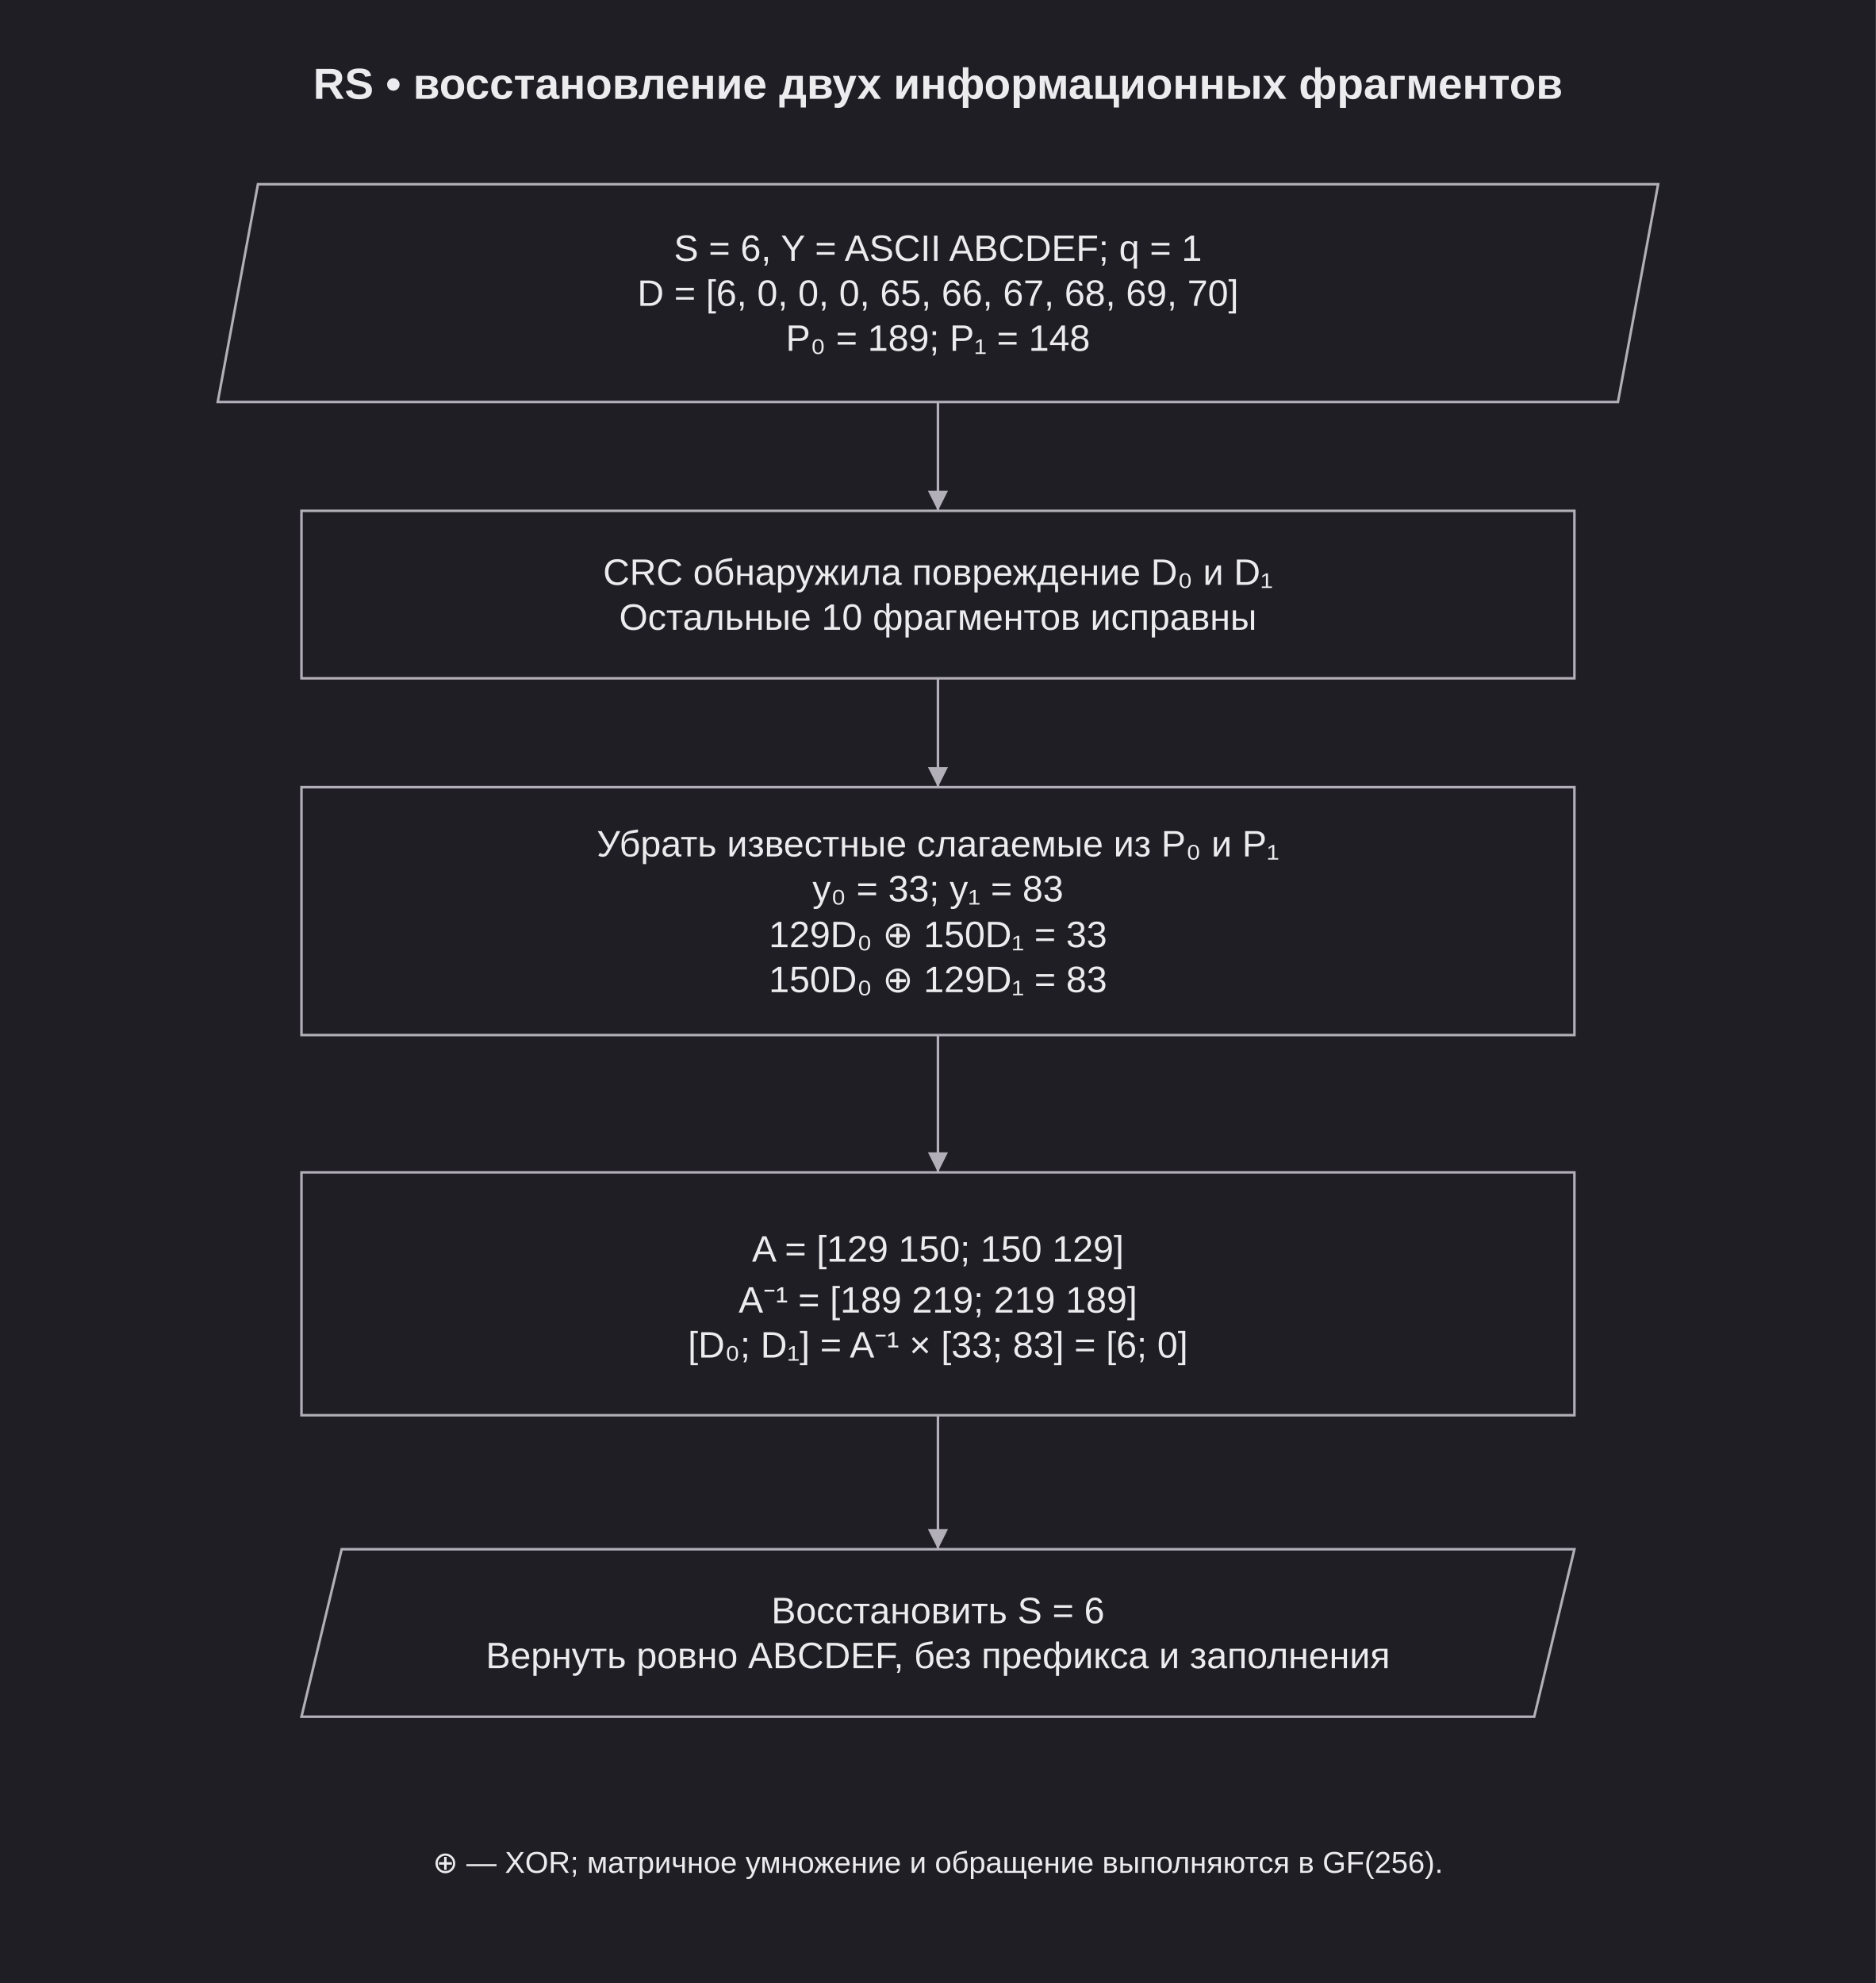
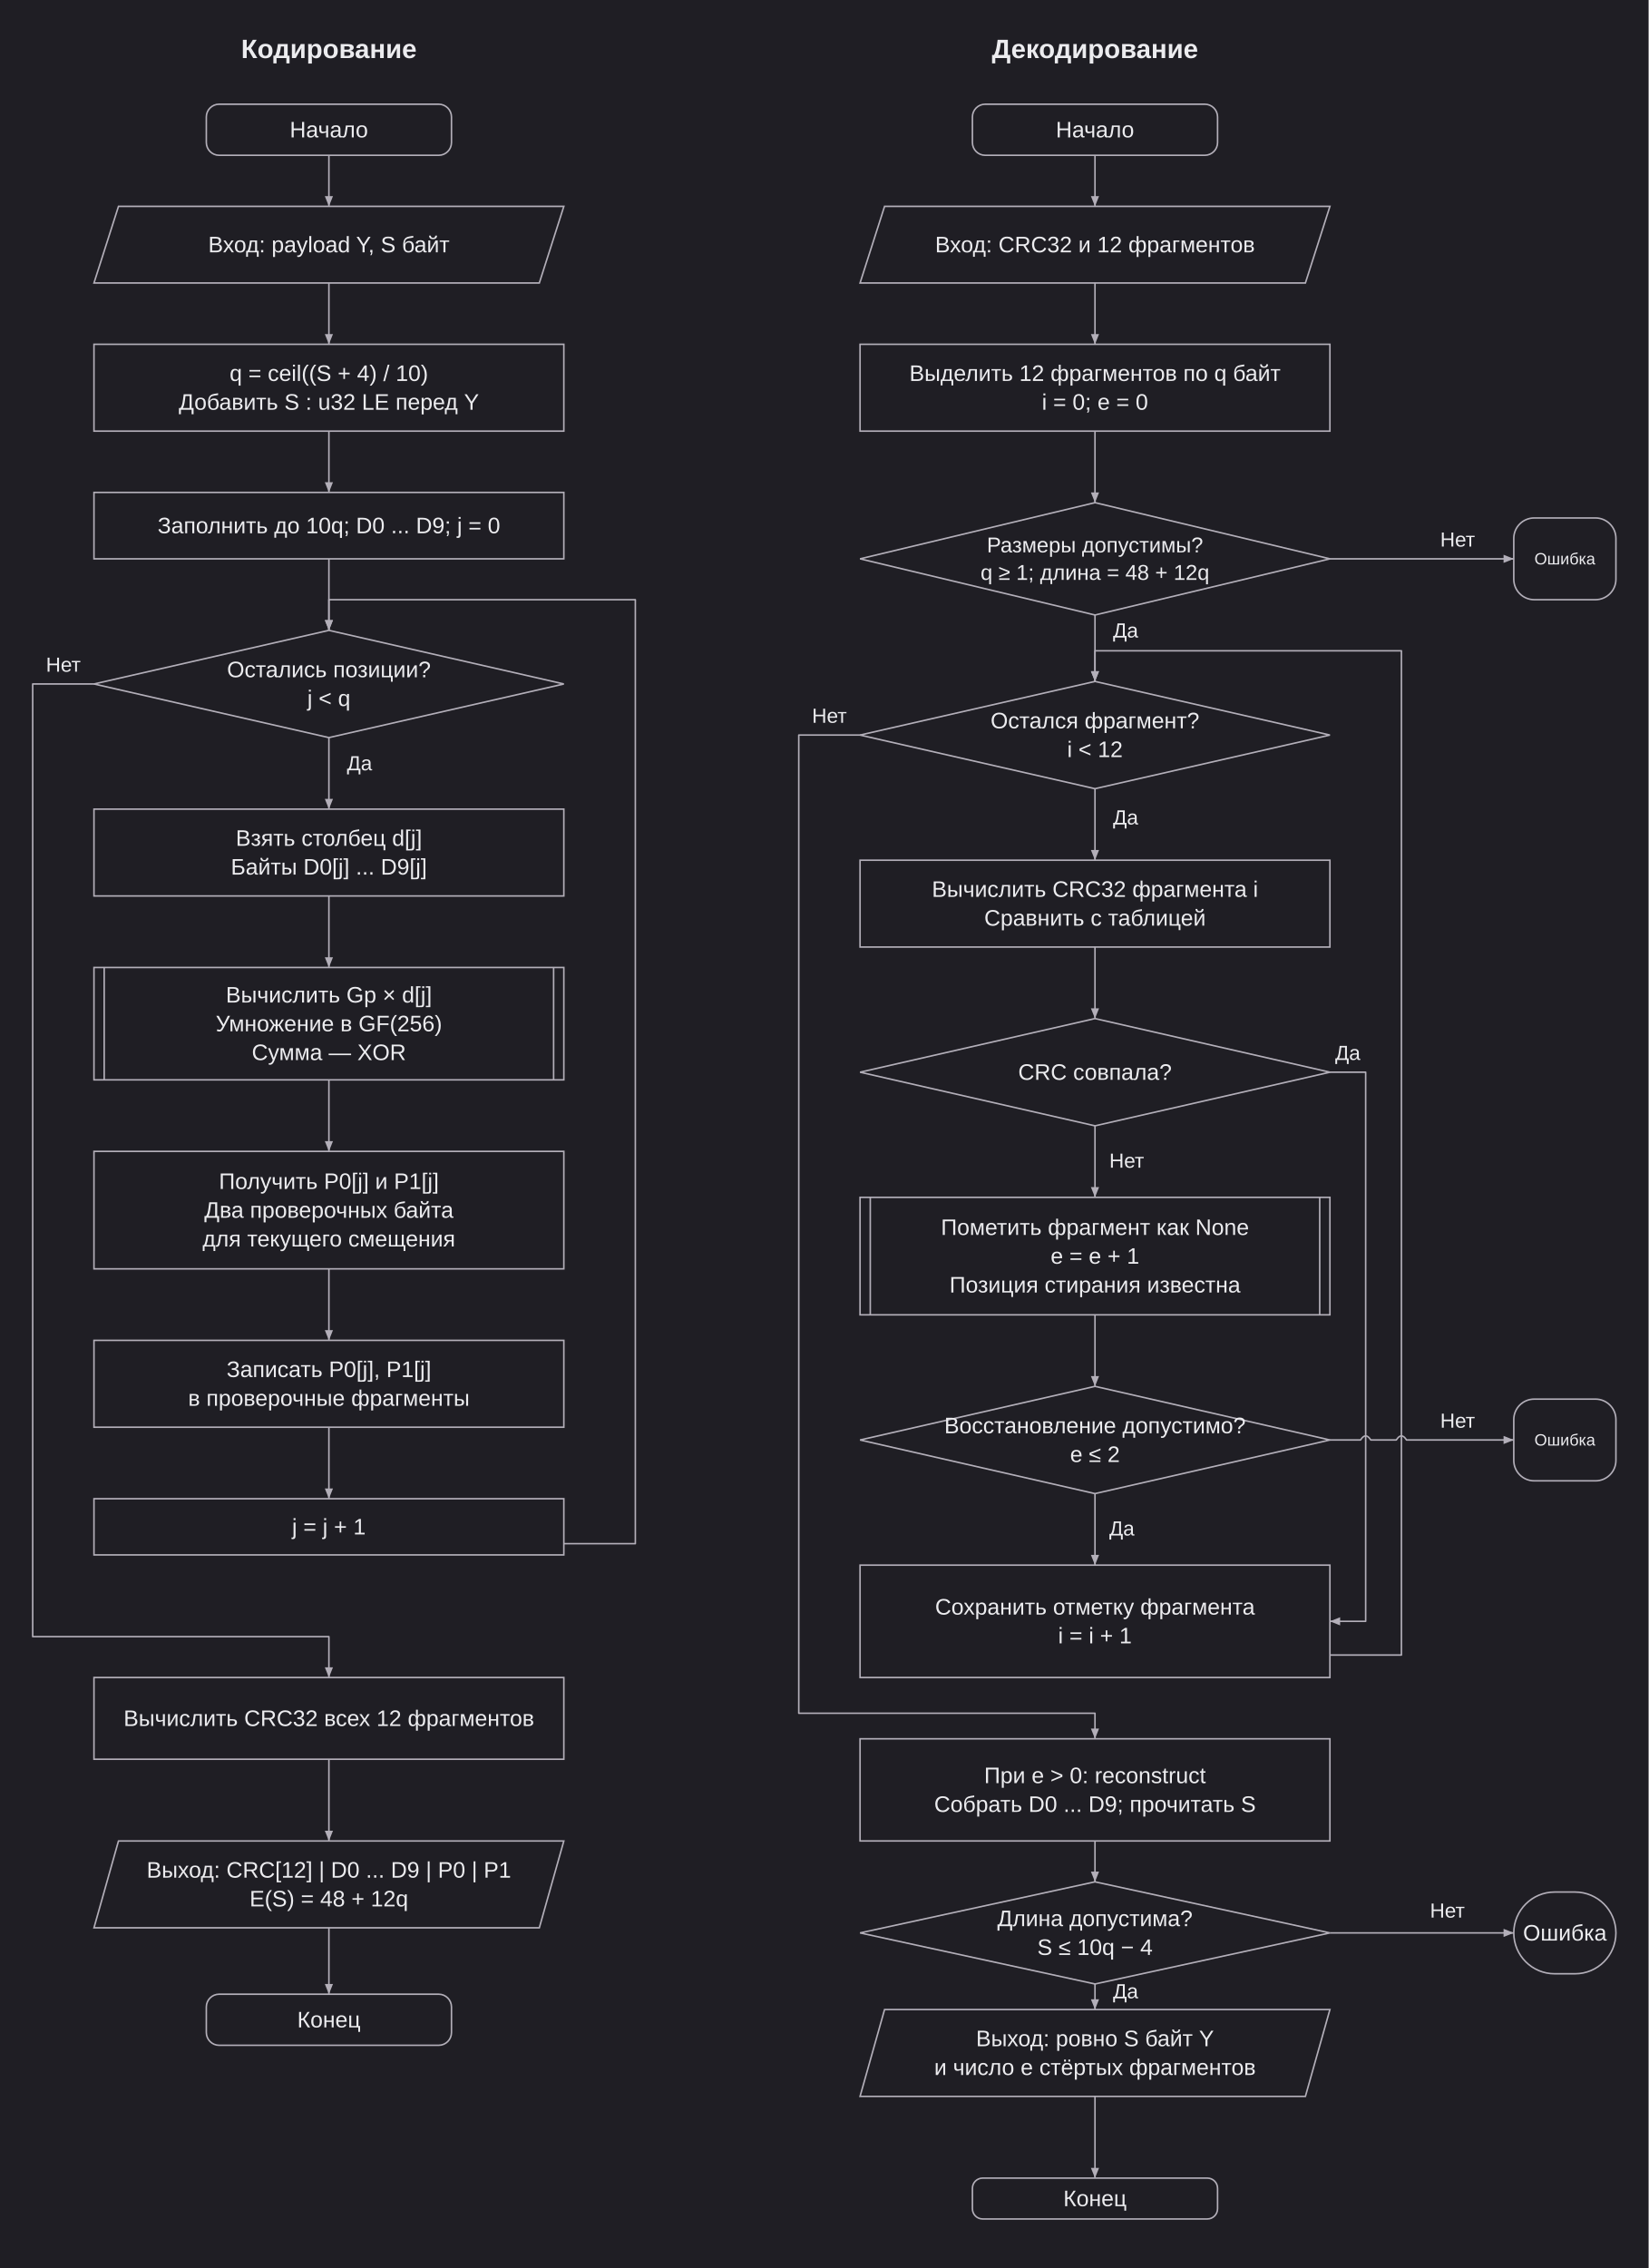
- <svg xmlns="http://www.w3.org/2000/svg" width="1120" height="1184" viewBox="0 0 1120 1184" role="img">
+ <svg xmlns="http://www.w3.org/2000/svg" width="1614" height="2220" viewBox="-12 -2 1614 2220" role="img">
  <defs>
-     <marker id="arrow" viewBox="0 0 10 10" refX="10" refY="5" markerWidth="8" markerHeight="8" orient="auto-start-reverse">
-       <path d="M 0 0 L 10 5 L 0 10 Z" fill="#b3afb9" />
+     <marker id="arrow" viewBox="0 0 10 10" refX="10" refY="5" markerWidth="10" markerHeight="10" markerUnits="userSpaceOnUse" orient="auto">
+       <path d="M 0 1 L 10 5 L 0 9 Z" fill="#b3afb9" />
    </marker>
  </defs>
-   <rect width="100%" height="100%" fill="#1f1e24" />
-   <path d="M560 240 L560 305" fill="none" stroke="#b3afb9" stroke-width="1.5" marker-end="url(#arrow)" />
-   <path d="M560 405 L560 470" fill="none" stroke="#b3afb9" stroke-width="1.5" marker-end="url(#arrow)" />
-   <path d="M560 618 L560 700" fill="none" stroke="#b3afb9" stroke-width="1.5" marker-end="url(#arrow)" />
-   <path d="M560 845 L560 925" fill="none" stroke="#b3afb9" stroke-width="1.5" marker-end="url(#arrow)" />
-   <text x="560" y="50" text-anchor="middle" dominant-baseline="central" font-family="Arial, sans-serif" font-size="26" fill="#ececef" font-weight="700">RS • восстановление двух информационных фрагментов</text>
-   <path d="M 154 110 H 990 L 966 240 H 130 Z" fill="#1f1e24" stroke="#b3afb9" stroke-width="1.5" />
-   <text x="560" y="148.16" text-anchor="middle" dominant-baseline="central" font-family="Arial, sans-serif" font-size="22" fill="#ececef">S = 6, Y = ASCII ABCDEF; q = 1</text>
-   <text x="560" y="175" text-anchor="middle" dominant-baseline="central" font-family="Arial, sans-serif" font-size="22" fill="#ececef">D = [6, 0, 0, 0, 65, 66, 67, 68, 69, 70]</text>
-   <text x="560" y="201.84" text-anchor="middle" dominant-baseline="central" font-family="Arial, sans-serif" font-size="22" fill="#ececef">P₀ = 189; P₁ = 148</text>
-   <rect x="180" y="305" width="760" height="100" fill="#1f1e24" stroke="#b3afb9" stroke-width="1.5" />
-   <text x="560" y="341.58" text-anchor="middle" dominant-baseline="central" font-family="Arial, sans-serif" font-size="22" fill="#ececef">CRC обнаружила повреждение D₀ и D₁</text>
-   <text x="560" y="368.42" text-anchor="middle" dominant-baseline="central" font-family="Arial, sans-serif" font-size="22" fill="#ececef">Остальные 10 фрагментов исправны</text>
-   <rect x="180" y="470" width="760" height="148" fill="#1f1e24" stroke="#b3afb9" stroke-width="1.5" />
-   <text x="560" y="503.74" text-anchor="middle" dominant-baseline="central" font-family="Arial, sans-serif" font-size="22" fill="#ececef">Убрать известные слагаемые из P₀ и P₁</text>
-   <text x="560" y="530.58" text-anchor="middle" dominant-baseline="central" font-family="Arial, sans-serif" font-size="22" fill="#ececef">y₀ = 33; y₁ = 83</text>
-   <text x="560" y="557.42" text-anchor="middle" dominant-baseline="central" font-family="Arial, sans-serif" font-size="22" fill="#ececef">129D₀ ⊕ 150D₁ = 33</text>
-   <text x="560" y="584.26" text-anchor="middle" dominant-baseline="central" font-family="Arial, sans-serif" font-size="22" fill="#ececef">150D₀ ⊕ 129D₁ = 83</text>
-   <rect x="180" y="700" width="760" height="145" fill="#1f1e24" stroke="#b3afb9" stroke-width="1.5" />
-   <text x="560" y="745.66" text-anchor="middle" dominant-baseline="central" font-family="Arial, sans-serif" font-size="22" fill="#ececef">A = [129 150; 150 129]</text>
-   <text x="560" y="772.5" text-anchor="middle" dominant-baseline="central" font-family="Arial, sans-serif" font-size="22" fill="#ececef">A⁻¹ = [189 219; 219 189]</text>
-   <text x="560" y="799.34" text-anchor="middle" dominant-baseline="central" font-family="Arial, sans-serif" font-size="22" fill="#ececef">[D₀; D₁] = A⁻¹ × [33; 83] = [6; 0]</text>
-   <path d="M 204 925 H 940 L 916 1025 H 180 Z" fill="#1f1e24" stroke="#b3afb9" stroke-width="1.5" />
-   <text x="560" y="961.58" text-anchor="middle" dominant-baseline="central" font-family="Arial, sans-serif" font-size="22" fill="#ececef">Восстановить S = 6</text>
-   <text x="560" y="988.42" text-anchor="middle" dominant-baseline="central" font-family="Arial, sans-serif" font-size="22" fill="#ececef">Вернуть ровно ABCDEF, без префикса и заполнения</text>
-   <text x="560" y="1112" text-anchor="middle" dominant-baseline="central" font-family="Arial, sans-serif" font-size="18" fill="#ececef">⊕ — XOR; матричное умножение и обращение выполняются в GF(256).</text>
+   <rect id="background" x="-12" y="-2" width="1614" height="2220" fill="#1f1e24" />
+   <g id="drawing">
+     <path d="M 310 150 L 310 200" fill="none" stroke="#b3afb9" stroke-width="1.5" stroke-linecap="round" stroke-linejoin="round" marker-end="url(#arrow)" data-edge-id="e0" data-source="n3" data-target="n4" />
+     <path d="M 310 275 L 310 335" fill="none" stroke="#b3afb9" stroke-width="1.5" stroke-linecap="round" stroke-linejoin="round" marker-end="url(#arrow)" data-edge-id="e1" data-source="n4" data-target="n5" />
+     <path d="M 310 420 L 310 480" fill="none" stroke="#b3afb9" stroke-width="1.5" stroke-linecap="round" stroke-linejoin="round" marker-end="url(#arrow)" data-edge-id="e2" data-source="n5" data-target="n6" />
+     <path d="M 310 545 L 310 615" fill="none" stroke="#b3afb9" stroke-width="1.5" stroke-linecap="round" stroke-linejoin="round" marker-end="url(#arrow)" data-edge-id="e3" data-source="n6" data-target="n7" />
+     <path d="M 310 720 L 310 790" fill="none" stroke="#b3afb9" stroke-width="1.5" stroke-linecap="round" stroke-linejoin="round" marker-end="url(#arrow)" data-edge-id="e4" data-source="n7" data-target="n8" />
+     <path d="M 310 875 L 310 945" fill="none" stroke="#b3afb9" stroke-width="1.5" stroke-linecap="round" stroke-linejoin="round" marker-end="url(#arrow)" data-edge-id="e5" data-source="n8" data-target="n9" />
+     <path d="M 310 1055 L 310 1125" fill="none" stroke="#b3afb9" stroke-width="1.5" stroke-linecap="round" stroke-linejoin="round" marker-end="url(#arrow)" data-edge-id="e6" data-source="n9" data-target="n10" />
+     <path d="M 310 1240 L 310 1310" fill="none" stroke="#b3afb9" stroke-width="1.5" stroke-linecap="round" stroke-linejoin="round" marker-end="url(#arrow)" data-edge-id="e7" data-source="n10" data-target="n11" />
+     <path d="M 310 1395 L 310 1465" fill="none" stroke="#b3afb9" stroke-width="1.5" stroke-linecap="round" stroke-linejoin="round" marker-end="url(#arrow)" data-edge-id="e8" data-source="n11" data-target="n12" />
+     <path d="M 540 1509 L 610 1509 L 610 585 L 310 585 L 310 615" fill="none" stroke="#b3afb9" stroke-width="1.5" stroke-linecap="round" stroke-linejoin="round" marker-end="url(#arrow)" data-edge-id="e9" data-source="n12" data-target="n7" />
+     <path d="M 80 667.5 L 20 667.5 L 20 1600 L 310 1600 L 310 1640" fill="none" stroke="#b3afb9" stroke-width="1.5" stroke-linecap="round" stroke-linejoin="round" marker-end="url(#arrow)" data-edge-id="e10" data-source="n7" data-target="n13" />
+     <path d="M 310 1885 L 310 1950" fill="none" stroke="#b3afb9" stroke-width="1.5" stroke-linecap="round" stroke-linejoin="round" marker-end="url(#arrow)" data-edge-id="e11" data-source="n13" data-target="n14" />
+     <path d="M 1060 150 L 1060 200" fill="none" stroke="#b3afb9" stroke-width="1.5" stroke-linecap="round" stroke-linejoin="round" marker-end="url(#arrow)" data-edge-id="e12" data-source="n15" data-target="n16" />
+     <path d="M 1060 275 L 1060 335" fill="none" stroke="#b3afb9" stroke-width="1.5" stroke-linecap="round" stroke-linejoin="round" marker-end="url(#arrow)" data-edge-id="e13" data-source="n16" data-target="n17" />
+     <path d="M 1060 420 L 1060 490" fill="none" stroke="#b3afb9" stroke-width="1.5" stroke-linecap="round" stroke-linejoin="round" marker-end="url(#arrow)" data-edge-id="e14" data-source="n17" data-target="n18" />
+     <path d="M 1060 600 L 1060 665" fill="none" stroke="#b3afb9" stroke-width="1.5" stroke-linecap="round" stroke-linejoin="round" marker-end="url(#arrow)" data-edge-id="e15" data-source="n18" data-target="n19" />
+     <path d="M 1060 770 L 1060 840" fill="none" stroke="#b3afb9" stroke-width="1.5" stroke-linecap="round" stroke-linejoin="round" marker-end="url(#arrow)" data-edge-id="e16" data-source="n19" data-target="n20" />
+     <path d="M 1060 925 L 1060 995" fill="none" stroke="#b3afb9" stroke-width="1.5" stroke-linecap="round" stroke-linejoin="round" marker-end="url(#arrow)" data-edge-id="e17" data-source="n20" data-target="n21" />
+     <path d="M 1060 1100 L 1060 1170" fill="none" stroke="#b3afb9" stroke-width="1.5" stroke-linecap="round" stroke-linejoin="round" marker-end="url(#arrow)" data-edge-id="e18" data-source="n21" data-target="n22" />
+     <path d="M 1060 1285 L 1060 1355" fill="none" stroke="#b3afb9" stroke-width="1.5" stroke-linecap="round" stroke-linejoin="round" marker-end="url(#arrow)" data-edge-id="e19" data-source="n22" data-target="n23" />
+     <path d="M 1060 1460 L 1060 1530" fill="none" stroke="#b3afb9" stroke-width="1.5" stroke-linecap="round" stroke-linejoin="round" marker-end="url(#arrow)" data-edge-id="e20" data-source="n23" data-target="n24" />
+     <path d="M 1290 1047.5 L 1325 1047.5 L 1325 1585 L 1290 1585" fill="none" stroke="#b3afb9" stroke-width="1.5" stroke-linecap="round" stroke-linejoin="round" marker-end="url(#arrow)" data-edge-id="e21" data-source="n21" data-target="n24" />
+     <path d="M 1290 1618 L 1360 1618 L 1360 635 L 1060 635 L 1060 665" fill="none" stroke="#b3afb9" stroke-width="1.5" stroke-linecap="round" stroke-linejoin="round" marker-end="url(#arrow)" data-edge-id="e22" data-source="n24" data-target="n19" />
+     <path d="M 830 717.5 L 770 717.5 L 770 1675 L 1060 1675 L 1060 1700" fill="none" stroke="#b3afb9" stroke-width="1.5" stroke-linecap="round" stroke-linejoin="round" marker-end="url(#arrow)" data-edge-id="e23" data-source="n19" data-target="n25" />
+     <path d="M 1060 2050 L 1060 2130" fill="none" stroke="#b3afb9" stroke-width="1.5" stroke-linecap="round" stroke-linejoin="round" marker-end="url(#arrow)" data-edge-id="e24" data-source="n25" data-target="n26" />
+     <path d="M 1290 545 L 1470 545" fill="none" stroke="#b3afb9" stroke-width="1.5" stroke-linecap="round" stroke-linejoin="round" marker-end="url(#arrow)" data-edge-id="e25" data-source="n18" data-target="n27" />
+     <path d="M 1290 1407.5 L 1320 1407.5 Q 1325 1399.5 1330 1407.5 L 1355 1407.5 Q 1360 1399.5 1365 1407.5 L 1470 1407.5" fill="none" stroke="#b3afb9" stroke-width="1.5" stroke-linecap="round" stroke-linejoin="round" marker-end="url(#arrow)" data-edge-id="e26" data-source="n23" data-target="n28" />
+     <g data-vertex-id="n1">
+       <text x="310" y="54.84" text-anchor="middle" font-family="Arial" font-size="26px" fill="#ececef" font-weight="bold">Кодирование</text>
+     </g>
+     <g data-vertex-id="n2">
+       <text x="1060" y="54.84" text-anchor="middle" font-family="Arial" font-size="26px" fill="#ececef" font-weight="bold">Декодирование</text>
+     </g>
+     <g data-vertex-id="n3">
+       <rect x="190" y="100" width="240" height="50" rx="12.5" ry="12.5" fill="#1f1e24" stroke="#b3afb9" stroke-width="1.5" />
+       <text x="310" y="132.48" text-anchor="middle" font-family="Arial" font-size="22px" fill="#ececef">Начало</text>
+     </g>
+     <g data-vertex-id="n4">
+       <polygon points="104,200 540,200 516,275 80,275" fill="#1f1e24" stroke="#b3afb9" stroke-width="1.5" />
+       <text x="310" y="244.98" text-anchor="middle" font-family="Arial" font-size="22px" fill="#ececef">Вход: payload Y, S байт</text>
+     </g>
+     <g data-vertex-id="n5">
+       <rect x="80" y="335" width="460" height="85" rx="0" ry="0" fill="#1f1e24" stroke="#b3afb9" stroke-width="1.5" />
+       <text x="310" y="370.9" text-anchor="middle" font-family="Arial" font-size="22px" fill="#ececef">q = ceil((S + 4) / 10)</text>
+       <text x="310" y="399.06" text-anchor="middle" font-family="Arial" font-size="22px" fill="#ececef">Добавить S : u32 LE перед Y</text>
+     </g>
+     <g data-vertex-id="n6">
+       <rect x="80" y="480" width="460" height="65" rx="0" ry="0" fill="#1f1e24" stroke="#b3afb9" stroke-width="1.5" />
+       <text x="310" y="519.98" text-anchor="middle" font-family="Arial" font-size="22px" fill="#ececef">Заполнить до 10q; D0 ... D9; j = 0</text>
+     </g>
+     <g data-vertex-id="n7">
+       <polygon points="310,615 540,667.5 310,720 80,667.5" fill="#1f1e24" stroke="#b3afb9" stroke-width="1.5" />
+       <text x="310" y="660.9" text-anchor="middle" font-family="Arial" font-size="22px" fill="#ececef">Остались позиции?</text>
+       <text x="310" y="689.06" text-anchor="middle" font-family="Arial" font-size="22px" fill="#ececef">j &lt; q</text>
+     </g>
+     <g data-vertex-id="n8">
+       <rect x="80" y="790" width="460" height="85" rx="0" ry="0" fill="#1f1e24" stroke="#b3afb9" stroke-width="1.5" />
+       <text x="310" y="825.9" text-anchor="middle" font-family="Arial" font-size="22px" fill="#ececef">Взять столбец d[j]</text>
+       <text x="310" y="854.06" text-anchor="middle" font-family="Arial" font-size="22px" fill="#ececef">Байты D0[j] ... D9[j]</text>
+     </g>
+     <g data-vertex-id="n9">
+       <rect x="80" y="945" width="460" height="110" rx="0" ry="0" fill="#1f1e24" stroke="#b3afb9" stroke-width="1.5" />
+       <path d="M 90.0 945.0 L 90.0 1055.0" fill="none" stroke="#b3afb9" stroke-width="1.5" />
+       <path d="M 530.0 945.0 L 530.0 1055.0" fill="none" stroke="#b3afb9" stroke-width="1.5" />
+       <text x="310" y="979.32" text-anchor="middle" font-family="Arial" font-size="22px" fill="#ececef">Вычислить Gp × d[j]</text>
+       <text x="310" y="1007.48" text-anchor="middle" font-family="Arial" font-size="22px" fill="#ececef">Умножение в GF(256)</text>
+       <text x="310" y="1035.64" text-anchor="middle" font-family="Arial" font-size="22px" fill="#ececef">Сумма — XOR</text>
+     </g>
+     <g data-vertex-id="n10">
+       <rect x="80" y="1125" width="460" height="115" rx="0" ry="0" fill="#1f1e24" stroke="#b3afb9" stroke-width="1.5" />
+       <text x="310" y="1161.82" text-anchor="middle" font-family="Arial" font-size="22px" fill="#ececef">Получить P0[j] и P1[j]</text>
+       <text x="310" y="1189.98" text-anchor="middle" font-family="Arial" font-size="22px" fill="#ececef">Два проверочных байта</text>
+       <text x="310" y="1218.14" text-anchor="middle" font-family="Arial" font-size="22px" fill="#ececef">для текущего смещения</text>
+     </g>
+     <g data-vertex-id="n11">
+       <rect x="80" y="1310" width="460" height="85" rx="0" ry="0" fill="#1f1e24" stroke="#b3afb9" stroke-width="1.5" />
+       <text x="310" y="1345.9" text-anchor="middle" font-family="Arial" font-size="22px" fill="#ececef">Записать P0[j], P1[j]</text>
+       <text x="310" y="1374.06" text-anchor="middle" font-family="Arial" font-size="22px" fill="#ececef">в проверочные фрагменты</text>
+     </g>
+     <g data-vertex-id="n12">
+       <rect x="80" y="1465" width="460" height="55" rx="0" ry="0" fill="#1f1e24" stroke="#b3afb9" stroke-width="1.5" />
+       <text x="310" y="1499.98" text-anchor="middle" font-family="Arial" font-size="22px" fill="#ececef">j = j + 1</text>
+     </g>
+     <g data-vertex-id="n13">
+       <polygon points="104,1800 540,1800 516,1885 80,1885" fill="#1f1e24" stroke="#b3afb9" stroke-width="1.5" />
+       <text x="310" y="1835.9" text-anchor="middle" font-family="Arial" font-size="22px" fill="#ececef">Выход: CRC[12] | D0 ... D9 | P0 | P1</text>
+       <text x="310" y="1864.06" text-anchor="middle" font-family="Arial" font-size="22px" fill="#ececef">E(S) = 48 + 12q</text>
+     </g>
+     <g data-vertex-id="n14">
+       <rect x="190" y="1950" width="240" height="50" rx="12.5" ry="12.5" fill="#1f1e24" stroke="#b3afb9" stroke-width="1.5" />
+       <text x="310" y="1982.48" text-anchor="middle" font-family="Arial" font-size="22px" fill="#ececef">Конец</text>
+     </g>
+     <g data-vertex-id="n15">
+       <rect x="940" y="100" width="240" height="50" rx="12.5" ry="12.5" fill="#1f1e24" stroke="#b3afb9" stroke-width="1.5" />
+       <text x="1060" y="132.48" text-anchor="middle" font-family="Arial" font-size="22px" fill="#ececef">Начало</text>
+     </g>
+     <g data-vertex-id="n16">
+       <polygon points="854,200 1290,200 1266,275 830,275" fill="#1f1e24" stroke="#b3afb9" stroke-width="1.5" />
+       <text x="1060" y="244.98" text-anchor="middle" font-family="Arial" font-size="22px" fill="#ececef">Вход: CRC32 и 12 фрагментов</text>
+     </g>
+     <g data-vertex-id="n17">
+       <rect x="830" y="335" width="460" height="85" rx="0" ry="0" fill="#1f1e24" stroke="#b3afb9" stroke-width="1.5" />
+       <text x="1060" y="370.9" text-anchor="middle" font-family="Arial" font-size="22px" fill="#ececef">Выделить 12 фрагментов по q байт</text>
+       <text x="1060" y="399.06" text-anchor="middle" font-family="Arial" font-size="22px" fill="#ececef">i = 0; e = 0</text>
+     </g>
+     <g data-vertex-id="n18">
+       <polygon points="1060,490 1290,545 1060,600 830,545" fill="#1f1e24" stroke="#b3afb9" stroke-width="1.5" />
+       <text x="1060" y="538.7" text-anchor="middle" font-family="Arial" font-size="21px" fill="#ececef">Размеры допустимы?</text>
+       <text x="1060" y="565.58" text-anchor="middle" font-family="Arial" font-size="21px" fill="#ececef">q ≥ 1; длина = 48 + 12q</text>
+     </g>
+     <g data-vertex-id="n19">
+       <polygon points="1060,665 1290,717.5 1060,770 830,717.5" fill="#1f1e24" stroke="#b3afb9" stroke-width="1.5" />
+       <text x="1060" y="710.9" text-anchor="middle" font-family="Arial" font-size="22px" fill="#ececef">Остался фрагмент?</text>
+       <text x="1060" y="739.06" text-anchor="middle" font-family="Arial" font-size="22px" fill="#ececef">i &lt; 12</text>
+     </g>
+     <g data-vertex-id="n20">
+       <rect x="830" y="840" width="460" height="85" rx="0" ry="0" fill="#1f1e24" stroke="#b3afb9" stroke-width="1.5" />
+       <text x="1060" y="875.9" text-anchor="middle" font-family="Arial" font-size="22px" fill="#ececef">Вычислить CRC32 фрагмента i</text>
+       <text x="1060" y="904.06" text-anchor="middle" font-family="Arial" font-size="22px" fill="#ececef">Сравнить с таблицей</text>
+     </g>
+     <g data-vertex-id="n21">
+       <polygon points="1060,995 1290,1047.5 1060,1100 830,1047.5" fill="#1f1e24" stroke="#b3afb9" stroke-width="1.5" />
+       <text x="1060" y="1054.98" text-anchor="middle" font-family="Arial" font-size="22px" fill="#ececef">CRC совпала?</text>
+     </g>
+     <g data-vertex-id="n22">
+       <rect x="830" y="1170" width="460" height="115" rx="0" ry="0" fill="#1f1e24" stroke="#b3afb9" stroke-width="1.5" />
+       <path d="M 840.0 1170.0 L 840.0 1285.0" fill="none" stroke="#b3afb9" stroke-width="1.5" />
+       <path d="M 1280.0 1170.0 L 1280.0 1285.0" fill="none" stroke="#b3afb9" stroke-width="1.5" />
+       <text x="1060" y="1206.82" text-anchor="middle" font-family="Arial" font-size="22px" fill="#ececef">Пометить фрагмент как None</text>
+       <text x="1060" y="1234.98" text-anchor="middle" font-family="Arial" font-size="22px" fill="#ececef">e = e + 1</text>
+       <text x="1060" y="1263.14" text-anchor="middle" font-family="Arial" font-size="22px" fill="#ececef">Позиция стирания известна</text>
+     </g>
+     <g data-vertex-id="n23">
+       <polygon points="1060,1355 1290,1407.5 1060,1460 830,1407.5" fill="#1f1e24" stroke="#b3afb9" stroke-width="1.5" />
+       <text x="1060" y="1400.9" text-anchor="middle" font-family="Arial" font-size="22px" fill="#ececef">Восстановление допустимо?</text>
+       <text x="1060" y="1429.06" text-anchor="middle" font-family="Arial" font-size="22px" fill="#ececef">e ≤ 2</text>
+     </g>
+     <g data-vertex-id="n24">
+       <rect x="830" y="1530" width="460" height="110" rx="0" ry="0" fill="#1f1e24" stroke="#b3afb9" stroke-width="1.5" />
+       <text x="1060" y="1578.4" text-anchor="middle" font-family="Arial" font-size="22px" fill="#ececef">Сохранить отметку фрагмента</text>
+       <text x="1060" y="1606.56" text-anchor="middle" font-family="Arial" font-size="22px" fill="#ececef">i = i + 1</text>
+     </g>
+     <g data-vertex-id="n25">
+       <polygon points="854,1965 1290,1965 1266,2050 830,2050" fill="#1f1e24" stroke="#b3afb9" stroke-width="1.5" />
+       <text x="1060" y="2000.9" text-anchor="middle" font-family="Arial" font-size="22px" fill="#ececef">Выход: ровно S байт Y</text>
+       <text x="1060" y="2029.06" text-anchor="middle" font-family="Arial" font-size="22px" fill="#ececef">и число e стёртых фрагментов</text>
+     </g>
+     <g data-vertex-id="n26">
+       <rect x="940" y="2130" width="240" height="40" rx="10" ry="10" fill="#1f1e24" stroke="#b3afb9" stroke-width="1.5" />
+       <text x="1060" y="2157.48" text-anchor="middle" font-family="Arial" font-size="22px" fill="#ececef">Конец</text>
+     </g>
+     <g data-vertex-id="n27">
+       <rect x="1470" y="505" width="100" height="80" rx="20" ry="20" fill="#1f1e24" stroke="#b3afb9" stroke-width="1.5" />
+       <text x="1520" y="550.44" text-anchor="middle" font-family="Arial" font-size="16px" fill="#ececef">Ошибка</text>
+     </g>
+     <g data-vertex-id="n28">
+       <rect x="1470" y="1367.5" width="100" height="80" rx="20" ry="20" fill="#1f1e24" stroke="#b3afb9" stroke-width="1.5" />
+       <text x="1520" y="1412.94" text-anchor="middle" font-family="Arial" font-size="16px" fill="#ececef">Ошибка</text>
+     </g>
+     <text x="50" y="655.5" text-anchor="middle" font-family="Arial" font-size="20px" fill="#ececef" data-edge-label="e10">Нет</text>
+     <text x="1074" y="1141" text-anchor="start" font-family="Arial" font-size="20px" fill="#ececef" data-edge-label="e18">Нет</text>
+     <text x="1074" y="1501" text-anchor="start" font-family="Arial" font-size="20px" fill="#ececef" data-edge-label="e20">Да</text>
+     <text x="1307.5" y="1035.5" text-anchor="middle" font-family="Arial" font-size="20px" fill="#ececef" data-edge-label="e21">Да</text>
+     <text x="800" y="705.5" text-anchor="middle" font-family="Arial" font-size="20px" fill="#ececef" data-edge-label="e23">Нет</text>
+     <text x="1415" y="533" text-anchor="middle" font-family="Arial" font-size="20px" fill="#ececef" data-edge-label="e25">Нет</text>
+     <text x="1415" y="1395.5" text-anchor="middle" font-family="Arial" font-size="20px" fill="#ececef" data-edge-label="e26">Нет</text>
+     <g data-vertex-id="crc-output">
+       <rect fill="#1f1e24" stroke="#b3afb9" stroke-width="1.5" x="80" y="1640" width="460" height="80" />
+       <text x="310.0" y="1687.48" text-anchor="middle" font-family="Arial" font-size="22px" fill="#ececef">Вычислить CRC32 всех 12 фрагментов</text>
+     </g>
+     <path d="M 310 1720 L 310 1800" fill="none" stroke="#b3afb9" stroke-width="1.5" marker-end="url(#arrow)" />
+     <g data-vertex-id="reconstruct">
+       <rect fill="#1f1e24" stroke="#b3afb9" stroke-width="1.5" x="830" y="1700" width="460" height="100" />
+       <text x="1060.0" y="1743.4" text-anchor="middle" font-family="Arial" font-size="22px" fill="#ececef">При e &gt; 0: reconstruct</text>
+       <text x="1060.0" y="1771.56" text-anchor="middle" font-family="Arial" font-size="22px" fill="#ececef">Собрать D0 ... D9; прочитать S</text>
+     </g>
+     <path d="M 1060 1800 L 1060 1840" fill="none" stroke="#b3afb9" stroke-width="1.5" marker-end="url(#arrow)" />
+     <g data-vertex-id="length-valid">
+       <polygon fill="#1f1e24" stroke="#b3afb9" stroke-width="1.5" points="1060.0,1840 1290,1890.0 1060.0,1940 830,1890.0" />
+       <text x="1060.0" y="1883.4" text-anchor="middle" font-family="Arial" font-size="22px" fill="#ececef">Длина допустима?</text>
+       <text x="1060.0" y="1911.56" text-anchor="middle" font-family="Arial" font-size="22px" fill="#ececef">S ≤ 10q − 4</text>
+     </g>
+     <path d="M 1060 1940 L 1060 1965" fill="none" stroke="#b3afb9" stroke-width="1.5" marker-end="url(#arrow)" />
+     <path d="M 1290 1890 L 1470 1890" fill="none" stroke="#b3afb9" stroke-width="1.5" marker-end="url(#arrow)" />
+     <g data-vertex-id="size-error">
+       <rect fill="#1f1e24" stroke="#b3afb9" stroke-width="1.5" x="1470" y="1850" width="100" height="80" rx="40.0" ry="40.0" />
+       <text x="1520.0" y="1897.48" text-anchor="middle" font-family="Arial" font-size="22px" fill="#ececef">Ошибка</text>
+     </g>
+     <text x="340" y="752" text-anchor="middle" font-family="Arial" font-size="20px" fill="#ececef">Да</text>
+     <text x="1090" y="622" text-anchor="middle" font-family="Arial" font-size="20px" fill="#ececef">Да</text>
+     <text x="1090" y="805" text-anchor="middle" font-family="Arial" font-size="20px" fill="#ececef">Да</text>
+     <text x="1090" y="1954" text-anchor="middle" font-family="Arial" font-size="20px" fill="#ececef">Да</text>
+     <text x="1405" y="1875" text-anchor="middle" font-family="Arial" font-size="20px" fill="#ececef">Нет</text>
+   </g>
</svg>
